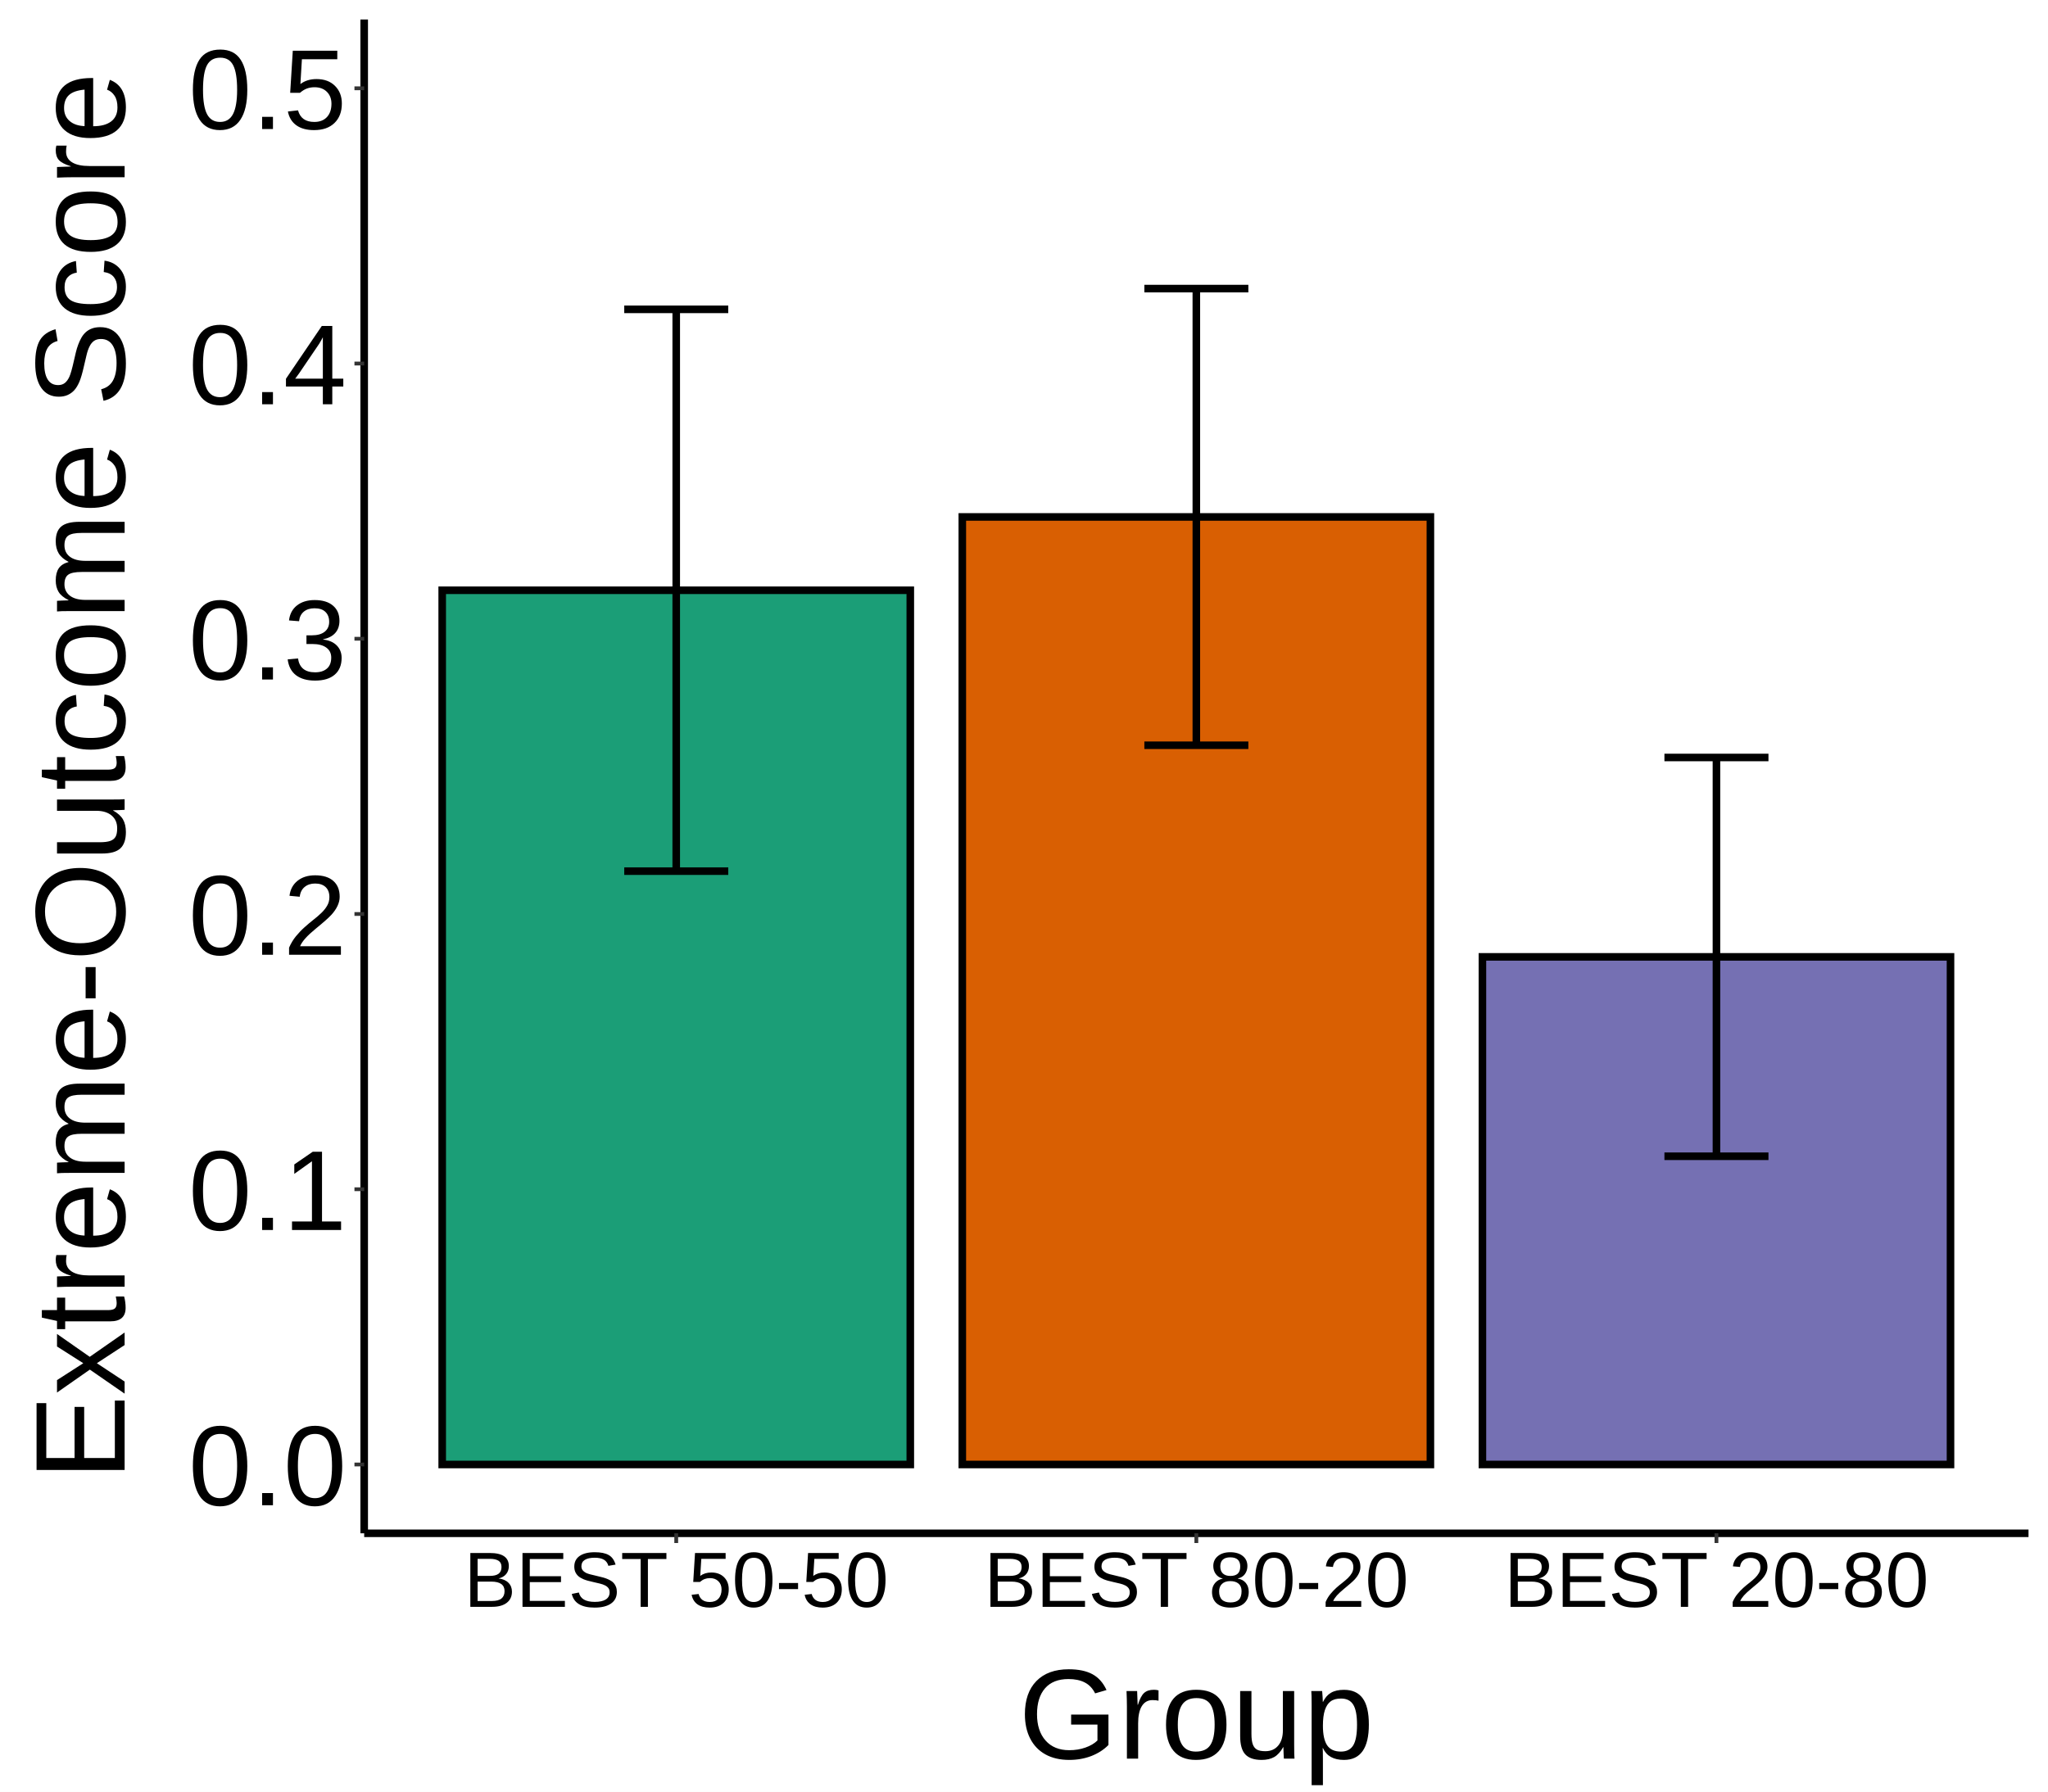
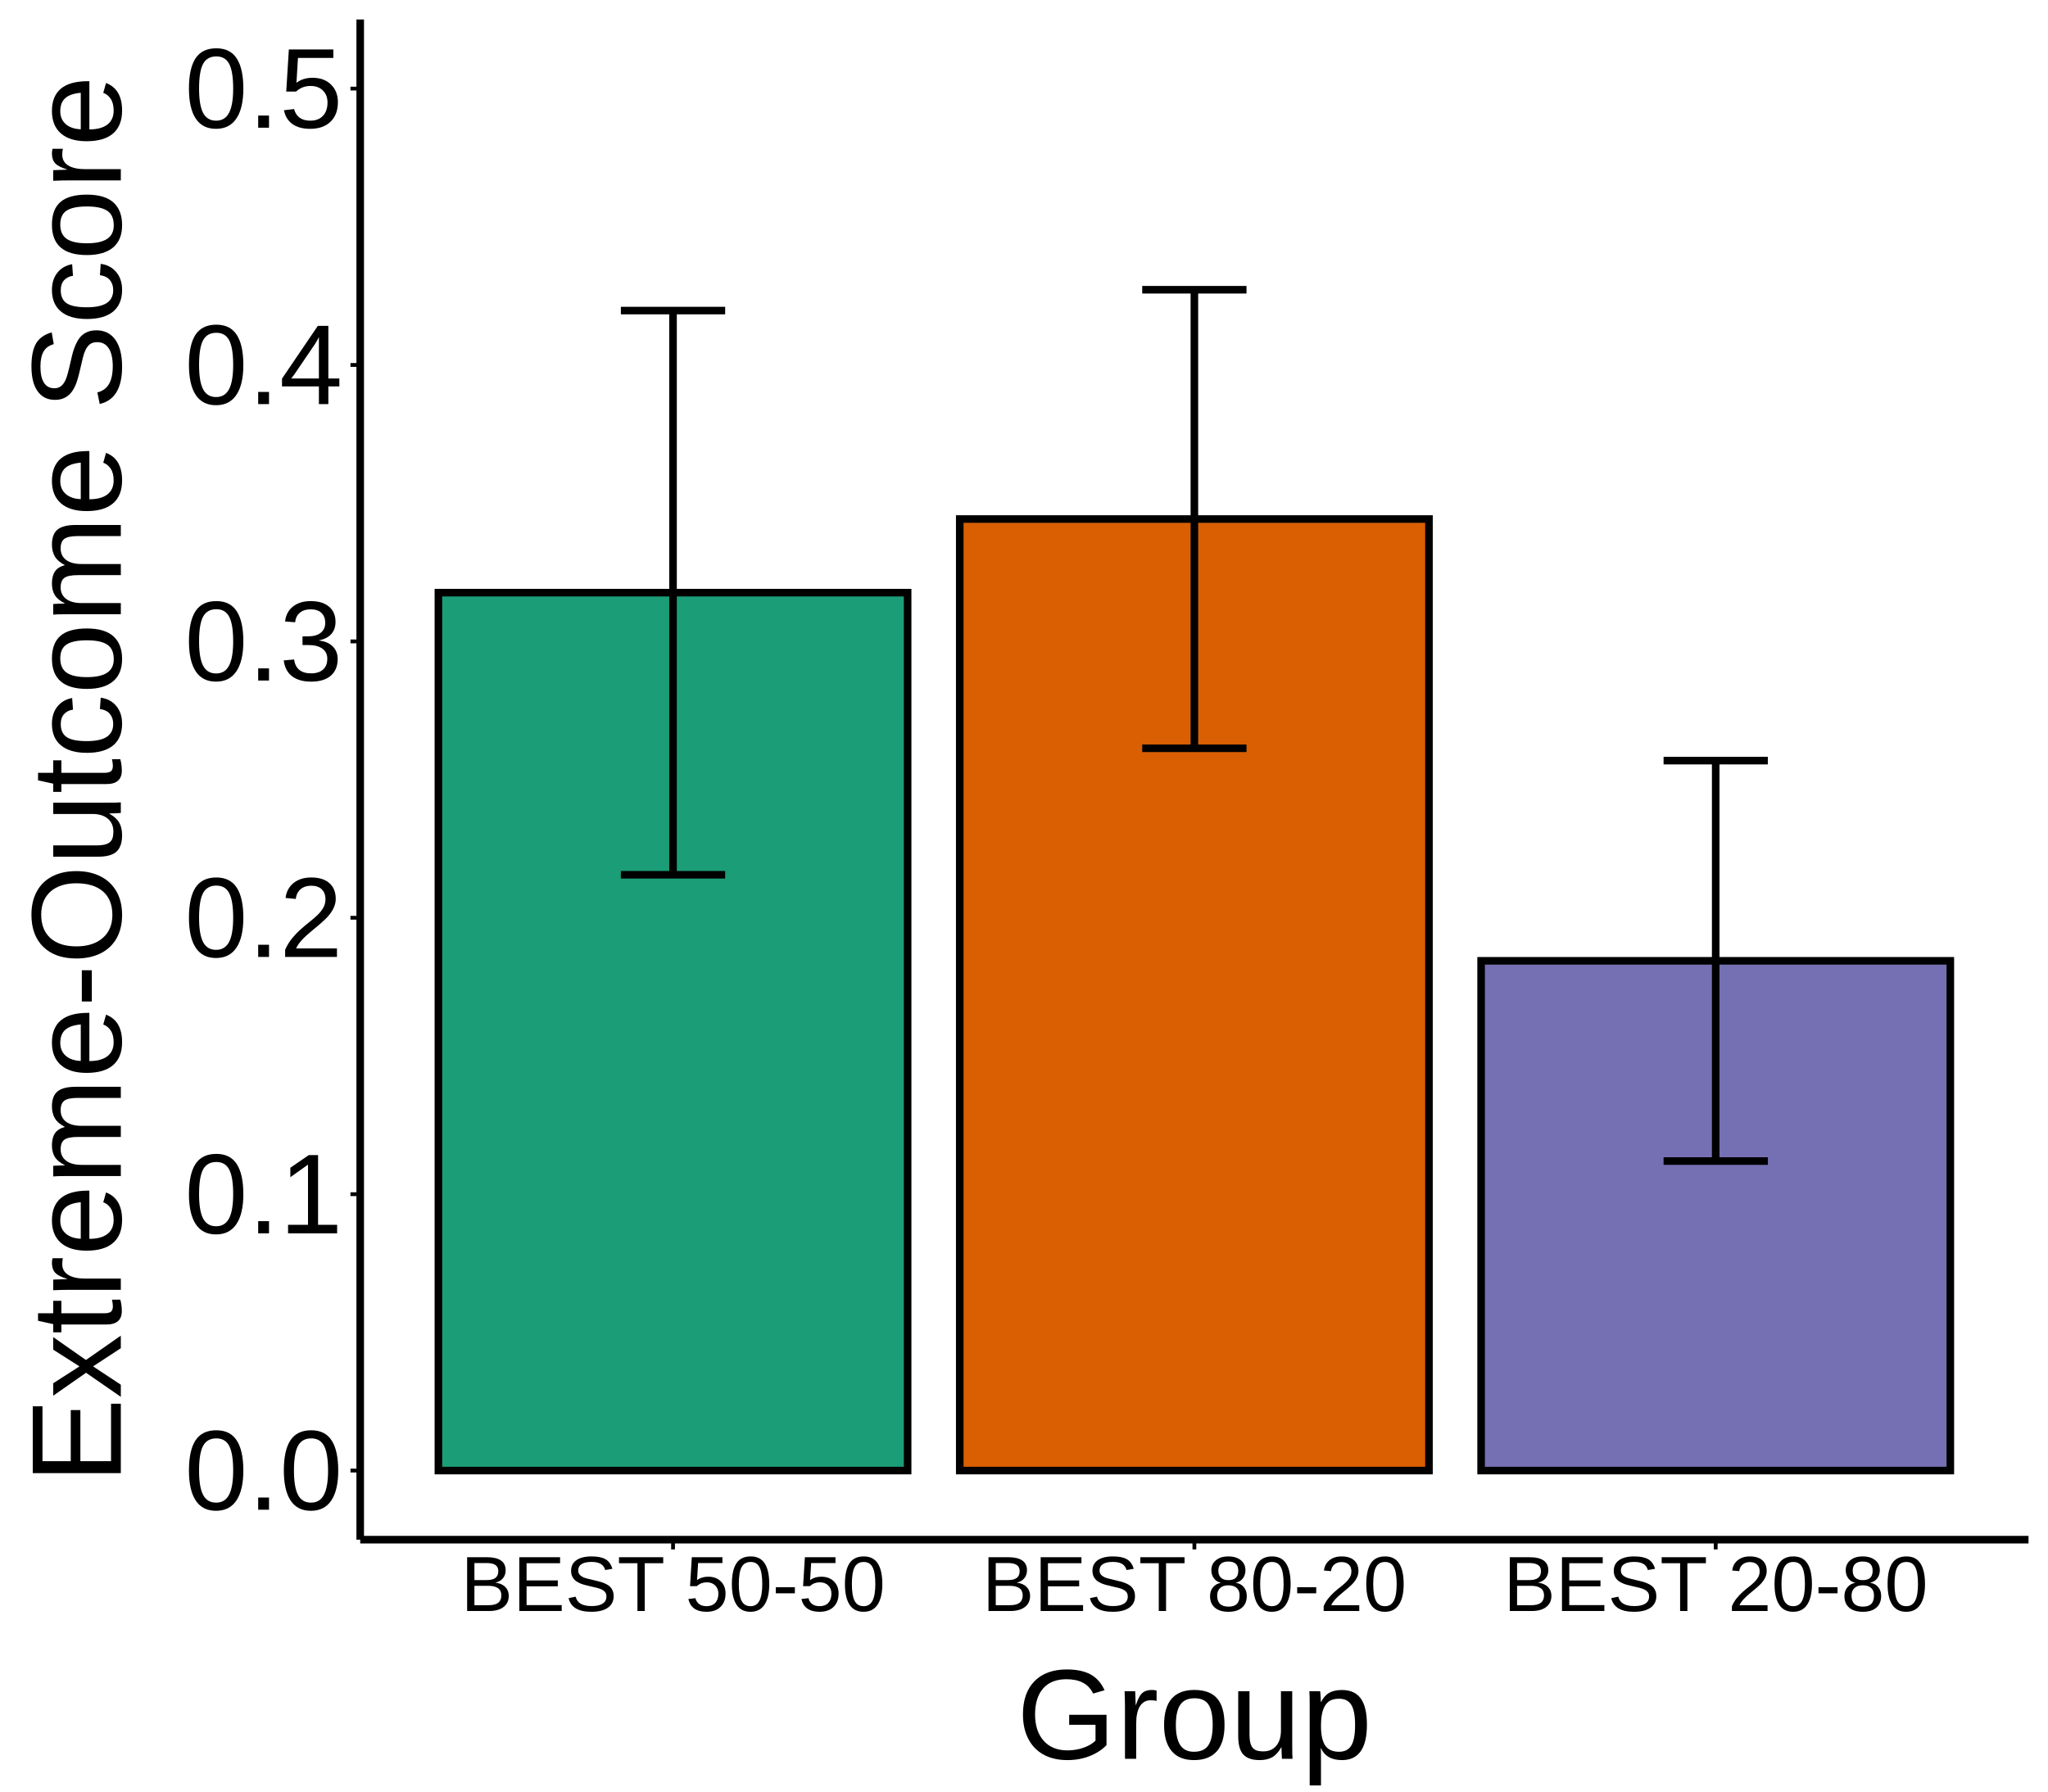
<svg xmlns="http://www.w3.org/2000/svg" width="576.00pt" height="504.00pt" viewBox="0 0 576.00 504.00">
  <g class="svglite">
    <defs>
      <style type="text/css">
    .svglite line, .svglite polyline, .svglite polygon, .svglite path, .svglite rect, .svglite circle {
      fill: none;
      stroke: #000000;
      stroke-linecap: round;
      stroke-linejoin: round;
      stroke-miterlimit: 10.00;
    }
    .svglite text {
      white-space: pre;
    }
    .svglite g.glyphgroup path {
      fill: inherit;
      stroke: none;
    }
  </style>
    </defs>
    <rect width="100%" height="100%" style="stroke: none; fill: #FFFFFF;" />
    <defs>
      <clipPath id="cpMC4wMHw1NzYuMDB8MC4wMHw1MDQuMDA=">
        <rect x="0.00" y="0.00" width="576.00" height="504.00" />
      </clipPath>
    </defs>
    <g clip-path="url(#cpMC4wMHw1NzYuMDB8MC4wMHw1MDQuMDA=)">
-       <rect x="0.00" y="0.00" width="576.00" height="504.00" style="stroke-width: 1.07; stroke: #FFFFFF; fill: #FFFFFF;" />
+       <rect x="0.00" y="-0" width="576.00" height="504.00" style="stroke-width: 1.07; stroke: #FFFFFF; fill: #FFFFFF;" />
    </g>
    <defs>
-       <clipPath id="cpMTAyLjQzfDU3MC41Mnw1LjQ4fDQzMS4zNA==">
-         <rect x="102.43" y="5.48" width="468.09" height="425.86" />
+       <clipPath id="cpMTAxLjMxfDU3MC41Mnw1LjQ4fDQzMy4xMw==">
+         <rect x="101.31" y="5.48" width="469.21" height="427.65" />
      </clipPath>
    </defs>
-     <g clip-path="url(#cpMTAyLjQzfDU3MC41Mnw1LjQ4fDQzMS4zNA==)">
-       <rect x="102.43" y="5.48" width="468.09" height="425.86" style="stroke-width: 1.07; stroke: none; fill: #FFFFFF;" />
-       <rect x="124.37" y="166.05" width="131.65" height="245.93" style="stroke-width: 2.13; stroke-linecap: butt; stroke-linejoin: miter; fill: #1B9E77;" />
-       <rect x="270.65" y="145.42" width="131.65" height="266.56" style="stroke-width: 2.13; stroke-linecap: butt; stroke-linejoin: miter; fill: #D95F02;" />
-       <rect x="416.93" y="269.18" width="131.65" height="142.80" style="stroke-width: 2.13; stroke-linecap: butt; stroke-linejoin: miter; fill: #7570B3;" />
-       <polyline points="175.57,87.02 204.82,87.02 " style="stroke-width: 2.13; stroke-linecap: butt;" />
-       <polyline points="190.19,87.02 190.19,245.07 " style="stroke-width: 2.13; stroke-linecap: butt;" />
-       <polyline points="175.57,245.07 204.82,245.07 " style="stroke-width: 2.13; stroke-linecap: butt;" />
-       <polyline points="321.85,81.19 351.10,81.19 " style="stroke-width: 2.13; stroke-linecap: butt;" />
-       <polyline points="336.47,81.19 336.47,209.65 " style="stroke-width: 2.13; stroke-linecap: butt;" />
-       <polyline points="321.85,209.65 351.10,209.65 " style="stroke-width: 2.13; stroke-linecap: butt;" />
-       <polyline points="468.12,213.09 497.38,213.09 " style="stroke-width: 2.13; stroke-linecap: butt;" />
-       <polyline points="482.75,213.09 482.75,325.27 " style="stroke-width: 2.13; stroke-linecap: butt;" />
-       <polyline points="468.12,325.27 497.38,325.27 " style="stroke-width: 2.13; stroke-linecap: butt;" />
+     <g clip-path="url(#cpMTAxLjMxfDU3MC41Mnw1LjQ4fDQzMy4xMw==)">
+       <rect x="101.31" y="5.48" width="469.21" height="427.65" style="stroke-width: 1.07; stroke: none; fill: #FFFFFF;" />
+       <rect x="123.30" y="166.72" width="131.97" height="246.97" style="stroke-width: 2.13; stroke-linecap: butt; stroke-linejoin: miter; fill: #1B9E77;" />
+       <rect x="269.93" y="146.01" width="131.97" height="267.68" style="stroke-width: 2.13; stroke-linecap: butt; stroke-linejoin: miter; fill: #D95F02;" />
+       <rect x="416.56" y="270.29" width="131.97" height="143.40" style="stroke-width: 2.13; stroke-linecap: butt; stroke-linejoin: miter; fill: #7570B3;" />
+       <polyline points="174.62,87.37 203.95,87.37 " style="stroke-width: 2.13; stroke-linecap: butt;" />
+       <polyline points="189.29,87.37 189.29,246.08 " style="stroke-width: 2.13; stroke-linecap: butt;" />
+       <polyline points="174.62,246.08 203.95,246.08 " style="stroke-width: 2.13; stroke-linecap: butt;" />
+       <polyline points="321.25,81.51 350.58,81.51 " style="stroke-width: 2.13; stroke-linecap: butt;" />
+       <polyline points="335.92,81.51 335.92,210.51 " style="stroke-width: 2.13; stroke-linecap: butt;" />
+       <polyline points="321.25,210.51 350.58,210.51 " style="stroke-width: 2.13; stroke-linecap: butt;" />
+       <polyline points="467.88,213.97 497.21,213.97 " style="stroke-width: 2.13; stroke-linecap: butt;" />
+       <polyline points="482.54,213.97 482.54,326.62 " style="stroke-width: 2.13; stroke-linecap: butt;" />
+       <polyline points="467.88,326.62 497.21,326.62 " style="stroke-width: 2.13; stroke-linecap: butt;" />
    </g>
    <g clip-path="url(#cpMC4wMHw1NzYuMDB8MC4wMHw1MDQuMDA=)">
-       <polyline points="102.43,431.34 102.43,5.48 " style="stroke-width: 2.13; stroke-linecap: butt;" />
-       <text x="97.49" y="423.44" text-anchor="end" style="font-size: 32.00px; font-family: &quot;Arial&quot;;" textLength="44.48px" lengthAdjust="spacingAndGlyphs">0.0</text>
-       <text x="97.49" y="346.01" text-anchor="end" style="font-size: 32.00px; font-family: &quot;Arial&quot;;" textLength="44.48px" lengthAdjust="spacingAndGlyphs">0.1</text>
-       <text x="97.49" y="268.58" text-anchor="end" style="font-size: 32.00px; font-family: &quot;Arial&quot;;" textLength="44.48px" lengthAdjust="spacingAndGlyphs">0.2</text>
-       <text x="97.49" y="191.15" text-anchor="end" style="font-size: 32.00px; font-family: &quot;Arial&quot;;" textLength="44.48px" lengthAdjust="spacingAndGlyphs">0.3</text>
-       <text x="97.49" y="113.72" text-anchor="end" style="font-size: 32.00px; font-family: &quot;Arial&quot;;" textLength="44.48px" lengthAdjust="spacingAndGlyphs">0.4</text>
-       <text x="97.49" y="36.29" text-anchor="end" style="font-size: 32.00px; font-family: &quot;Arial&quot;;" textLength="44.48px" lengthAdjust="spacingAndGlyphs">0.5</text>
-       <polyline points="99.69,411.98 102.43,411.98 " style="stroke-width: 1.07; stroke: #333333; stroke-linecap: butt;" />
-       <polyline points="99.69,334.55 102.43,334.55 " style="stroke-width: 1.07; stroke: #333333; stroke-linecap: butt;" />
-       <polyline points="99.69,257.12 102.43,257.12 " style="stroke-width: 1.07; stroke: #333333; stroke-linecap: butt;" />
-       <polyline points="99.69,179.69 102.43,179.69 " style="stroke-width: 1.07; stroke: #333333; stroke-linecap: butt;" />
-       <polyline points="99.69,102.27 102.43,102.27 " style="stroke-width: 1.07; stroke: #333333; stroke-linecap: butt;" />
-       <polyline points="99.69,24.84 102.43,24.84 " style="stroke-width: 1.07; stroke: #333333; stroke-linecap: butt;" />
-       <polyline points="102.43,431.34 570.52,431.34 " style="stroke-width: 2.13; stroke-linecap: butt;" />
-       <polyline points="190.19,434.08 190.19,431.34 " style="stroke-width: 1.07; stroke: #333333; stroke-linecap: butt;" />
-       <polyline points="336.47,434.08 336.47,431.34 " style="stroke-width: 1.07; stroke: #333333; stroke-linecap: butt;" />
-       <polyline points="482.75,434.08 482.75,431.34 " style="stroke-width: 1.07; stroke: #333333; stroke-linecap: butt;" />
-       <text x="190.19" y="452.02" text-anchor="middle" style="font-size: 22.00px; font-family: &quot;Arial&quot;;" textLength="119.44px" lengthAdjust="spacingAndGlyphs">BEST 50-50</text>
-       <text x="336.47" y="452.02" text-anchor="middle" style="font-size: 22.00px; font-family: &quot;Arial&quot;;" textLength="119.44px" lengthAdjust="spacingAndGlyphs">BEST 80-20</text>
-       <text x="482.75" y="452.02" text-anchor="middle" style="font-size: 22.00px; font-family: &quot;Arial&quot;;" textLength="119.44px" lengthAdjust="spacingAndGlyphs">BEST 20-80</text>
-       <text x="336.47" y="494.73" text-anchor="middle" style="font-size: 36.00px; font-family: &quot;Arial&quot;;" textLength="100.03px" lengthAdjust="spacingAndGlyphs">Group</text>
-       <text transform="translate(35.05,218.41) rotate(-90)" text-anchor="middle" style="font-size: 36.00px; font-family: &quot;Arial&quot;;" textLength="396.06px" lengthAdjust="spacingAndGlyphs">Extreme-Outcome Score</text>
+       <polyline points="101.31,433.13 101.31,5.48 " style="stroke-width: 2.13; stroke-linecap: butt;" />
+       <text x="96.38" y="424.70" text-anchor="end" style="font-size: 32.00px; font-family: &quot;Liberation Sans&quot;;" textLength="44.48px" lengthAdjust="spacingAndGlyphs">0.0</text>
+       <text x="96.38" y="346.95" text-anchor="end" style="font-size: 32.00px; font-family: &quot;Liberation Sans&quot;;" textLength="44.48px" lengthAdjust="spacingAndGlyphs">0.1</text>
+       <text x="96.38" y="269.19" text-anchor="end" style="font-size: 32.00px; font-family: &quot;Liberation Sans&quot;;" textLength="44.48px" lengthAdjust="spacingAndGlyphs">0.2</text>
+       <text x="96.38" y="191.44" text-anchor="end" style="font-size: 32.00px; font-family: &quot;Liberation Sans&quot;;" textLength="44.48px" lengthAdjust="spacingAndGlyphs">0.3</text>
+       <text x="96.38" y="113.68" text-anchor="end" style="font-size: 32.00px; font-family: &quot;Liberation Sans&quot;;" textLength="44.48px" lengthAdjust="spacingAndGlyphs">0.4</text>
+       <text x="96.38" y="35.93" text-anchor="end" style="font-size: 32.00px; font-family: &quot;Liberation Sans&quot;;" textLength="44.48px" lengthAdjust="spacingAndGlyphs">0.5</text>
+       <polyline points="98.57,413.69 101.31,413.69 " style="stroke-width: 1.07; stroke-linecap: butt;" />
+       <polyline points="98.57,335.94 101.31,335.94 " style="stroke-width: 1.07; stroke-linecap: butt;" />
+       <polyline points="98.57,258.18 101.31,258.18 " style="stroke-width: 1.07; stroke-linecap: butt;" />
+       <polyline points="98.57,180.43 101.31,180.43 " style="stroke-width: 1.07; stroke-linecap: butt;" />
+       <polyline points="98.57,102.67 101.31,102.67 " style="stroke-width: 1.07; stroke-linecap: butt;" />
+       <polyline points="98.57,24.92 101.31,24.92 " style="stroke-width: 1.07; stroke-linecap: butt;" />
+       <polyline points="101.31,433.13 570.52,433.13 " style="stroke-width: 2.13; stroke-linecap: butt;" />
+       <polyline points="189.29,435.87 189.29,433.13 " style="stroke-width: 1.07; stroke-linecap: butt;" />
+       <polyline points="335.92,435.87 335.92,433.13 " style="stroke-width: 1.07; stroke-linecap: butt;" />
+       <polyline points="482.54,435.87 482.54,433.13 " style="stroke-width: 1.07; stroke-linecap: butt;" />
+       <text x="189.29" y="453.20" text-anchor="middle" style="font-size: 22.00px; font-family: &quot;Liberation Sans&quot;;" textLength="119.44px" lengthAdjust="spacingAndGlyphs">BEST 50-50</text>
+       <text x="335.92" y="453.20" text-anchor="middle" style="font-size: 22.00px; font-family: &quot;Liberation Sans&quot;;" textLength="119.44px" lengthAdjust="spacingAndGlyphs">BEST 80-20</text>
+       <text x="482.54" y="453.20" text-anchor="middle" style="font-size: 22.00px; font-family: &quot;Liberation Sans&quot;;" textLength="119.44px" lengthAdjust="spacingAndGlyphs">BEST 20-80</text>
+       <text x="335.92" y="494.78" text-anchor="middle" style="font-size: 36.00px; font-family: &quot;Liberation Sans&quot;;" textLength="100.03px" lengthAdjust="spacingAndGlyphs">Group</text>
+       <text transform="translate(33.98,219.30) rotate(-90)" text-anchor="middle" style="font-size: 36.00px; font-family: &quot;Liberation Sans&quot;;" textLength="396.06px" lengthAdjust="spacingAndGlyphs">Extreme-Outcome Score</text>
    </g>
  </g>
</svg>
